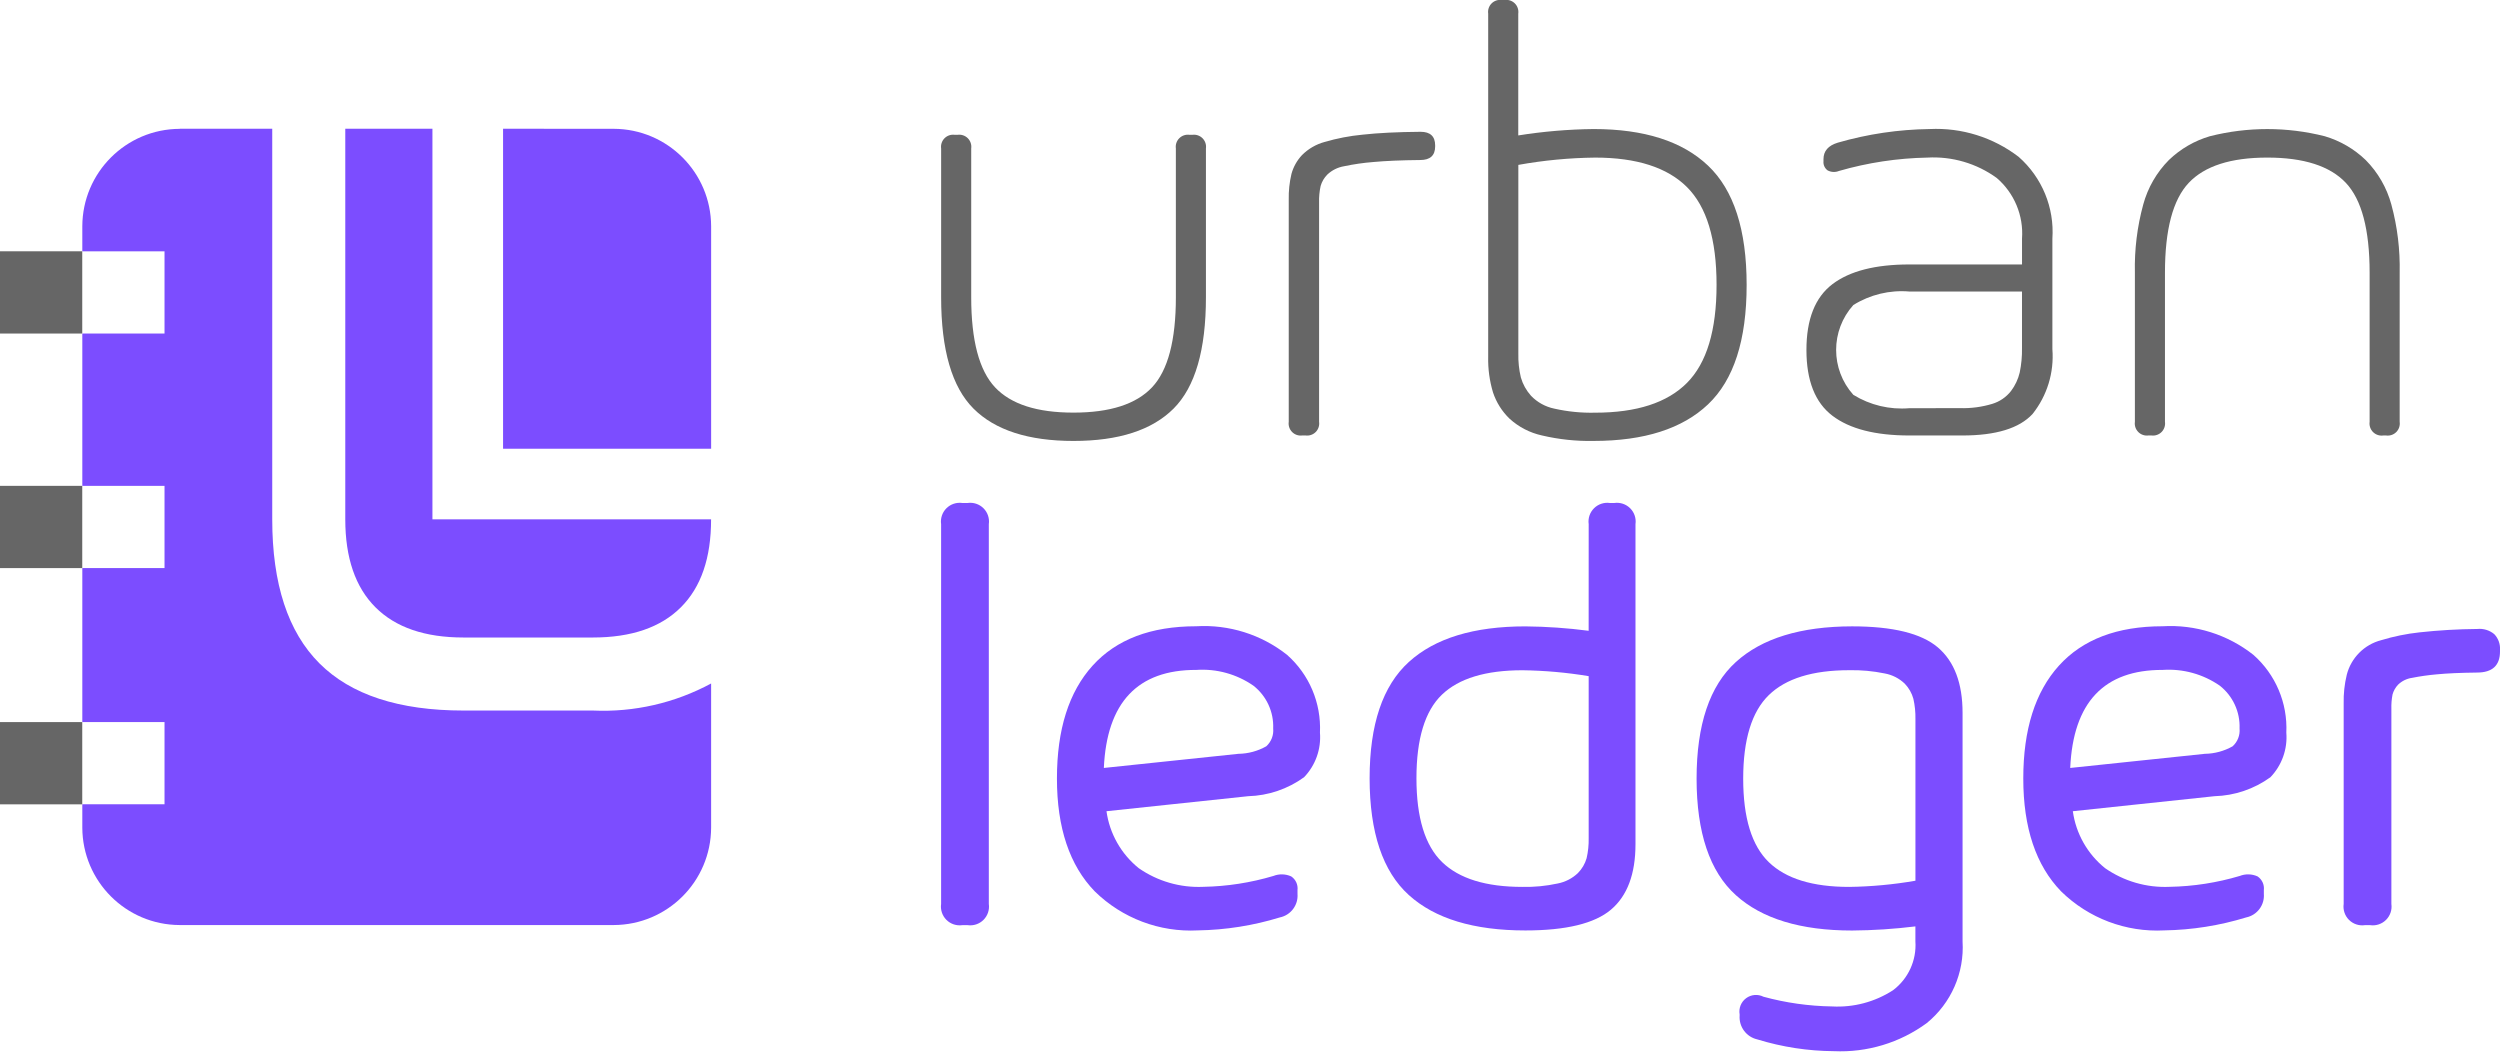
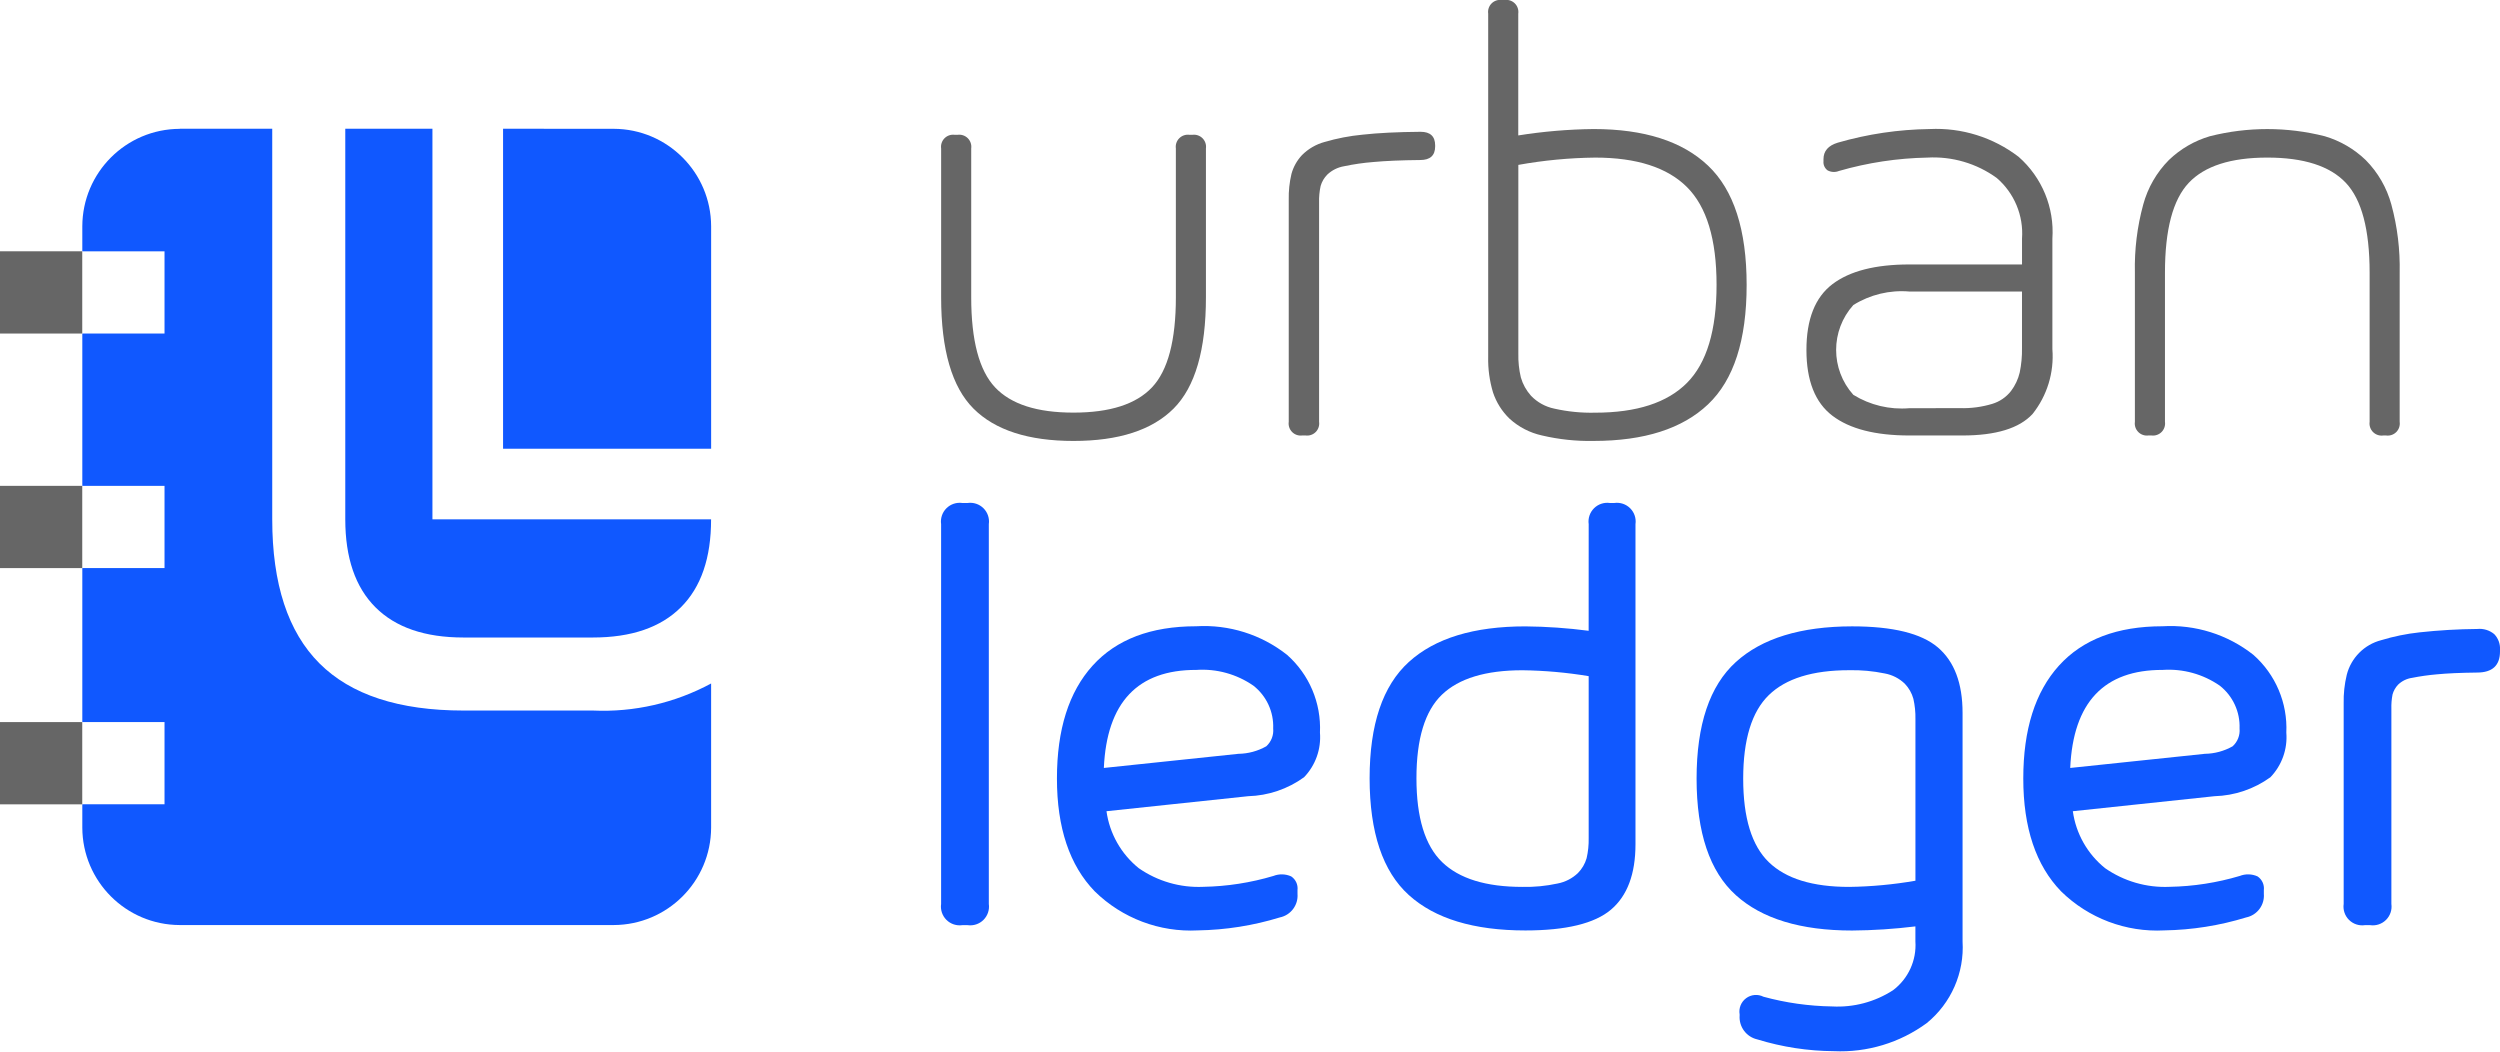
<svg xmlns="http://www.w3.org/2000/svg" width="197.66" height="83.109" viewBox="0 0 197.66 83.109">
  <g data-name="Group 3" id="Group_3" transform="translate(-80.265 -110.18)">
-     <path d="M91.318,115.421h7.316V146.3q0,7.659,3.731,11.389t11.391,3.731h10.232a17.947,17.947,0,0,0,9.346-2.14v11.4a7.727,7.727,0,0,1-7.7,7.7H91.318a7.727,7.727,0,0,1-7.7-7.7v-1.847h6.5v-6.5h-6.5V150.156h6.5v-6.5h-6.5V131.612h6.5v-6.5h-6.5v-1.983a7.727,7.727,0,0,1,7.7-7.7Zm13.091,0V146.3q0,4.574,2.387,6.959h0q2.389,2.386,6.957,2.387h10.232q4.565,0,6.959-2.389t2.387-6.957v0H111.3V115.421Zm12.475,0v25.3h16.451V123.126a7.727,7.727,0,0,0-7.7-7.7Z" data-name="Path 1" fill="#7C4DFF" fill-rule="evenodd" id="Path_1" transform="translate(3.155 4.938)" />
+     <path d="M91.318,115.421h7.316V146.3q0,7.659,3.731,11.389t11.391,3.731h10.232a17.947,17.947,0,0,0,9.346-2.14v11.4a7.727,7.727,0,0,1-7.7,7.7H91.318a7.727,7.727,0,0,1-7.7-7.7v-1.847h6.5v-6.5h-6.5V150.156h6.5v-6.5h-6.5V131.612h6.5v-6.5h-6.5v-1.983a7.727,7.727,0,0,1,7.7-7.7Zm13.091,0V146.3q0,4.574,2.387,6.959h0q2.389,2.386,6.957,2.387h10.232q4.565,0,6.959-2.389t2.387-6.957v0H111.3V115.421Zm12.475,0v25.3h16.451V123.126a7.727,7.727,0,0,0-7.7-7.7Z" data-name="Path 1" fill="#1058ff" fill-rule="evenodd" id="Path_1" transform="translate(3.155 4.938)" />
    <rect data-name="Rectangle 1" fill="#666" height="6.503" id="Rectangle_1" transform="translate(80.265 130.048)" width="6.503" />
    <rect data-name="Rectangle 2" fill="#666" height="6.503" id="Rectangle_2" transform="translate(80.265 148.593)" width="6.503" />
    <rect data-name="Rectangle 3" fill="#666" height="6.503" id="Rectangle_3" transform="translate(80.265 167.271)" width="6.503" />
    <g data-name="Group 3" id="Group_3-2" transform="translate(154.673 149.948)">
-       <path d="M118.575,132.331a1.482,1.482,0,0,1,1.676-1.676h.42a1.482,1.482,0,0,1,1.676,1.676v30.027a1.482,1.482,0,0,1-1.676,1.676h-.42a1.482,1.482,0,0,1-1.676-1.676Z" data-name="Path 2" fill="#7C4DFF" id="Path_2" transform="translate(-118.575 -130.655)" />
-       <path d="M144.081,144.079a4.556,4.556,0,0,1-1.257,3.527,7.91,7.91,0,0,1-4.421,1.5l-11.2,1.187a7.023,7.023,0,0,0,2.546,4.5,8.282,8.282,0,0,0,5.11,1.478,20.719,20.719,0,0,0,5.541-.86,1.812,1.812,0,0,1,1.406.035,1.142,1.142,0,0,1,.5,1.082v.3a1.759,1.759,0,0,1-1.4,1.863,23.3,23.3,0,0,1-6.472,1.024,10.835,10.835,0,0,1-8.157-3.084q-2.992-3.085-2.991-8.927,0-5.8,2.816-8.917t8.194-3.117a10.582,10.582,0,0,1,7.181,2.257A7.725,7.725,0,0,1,144.081,144.079Zm-17.086,2.793,10.64-1.117a4.6,4.6,0,0,0,2.2-.594,1.686,1.686,0,0,0,.548-1.408,4.091,4.091,0,0,0-1.562-3.385,7.084,7.084,0,0,0-4.514-1.247Q127.346,139.1,126.995,146.872Z" data-name="Path 3" fill="#7C4DFF" id="Path_3" transform="translate(-114.128 -125.923)" />
-       <path d="M153.337,132.331a1.482,1.482,0,0,1,1.676-1.676h.35a1.481,1.481,0,0,1,1.674,1.676v25.3q0,3.54-1.942,5.18t-6.761,1.641q-6.124,0-9.218-2.8t-3.1-9.23q0-6.377,3.1-9.195t9.218-2.816a41.479,41.479,0,0,1,5,.348ZM148.1,161.009a11.864,11.864,0,0,0,2.779-.268,3.208,3.208,0,0,0,1.606-.825,2.764,2.764,0,0,0,.688-1.175,6.417,6.417,0,0,0,.163-1.595v-12.8a34.733,34.733,0,0,0-5.236-.466q-4.356,0-6.369,1.933t-2.012,6.611q0,4.656,2.026,6.621T148.1,161.009Z" data-name="Path 4" fill="#7C4DFF" id="Path_4" transform="translate(-102.137 -130.655)" />
-       <path d="M161.623,135.677q4.819,0,6.775,1.663t1.956,5.18v18.063a7.729,7.729,0,0,1-2.828,6.46,11.53,11.53,0,0,1-7.346,2.222,21.075,21.075,0,0,1-6.052-.93,1.8,1.8,0,0,1-1.4-1.886v-.093a1.313,1.313,0,0,1,1.886-1.395,21.829,21.829,0,0,0,5.423.767,8.063,8.063,0,0,0,4.817-1.28,4.457,4.457,0,0,0,1.771-3.865V159.4a43.605,43.605,0,0,1-5.005.326q-6.1,0-9.195-2.8t-3.1-9.206q0-6.4,3.1-9.218T161.623,135.677Zm-.233,20.6a33.345,33.345,0,0,0,5.238-.488v-12.78a6.648,6.648,0,0,0-.163-1.606,2.8,2.8,0,0,0-.676-1.189,3.077,3.077,0,0,0-1.593-.814,12.564,12.564,0,0,0-2.807-.256q-4.329,0-6.353,1.967t-2.026,6.611q0,4.641,2.026,6.6T161.39,156.277Z" data-name="Path 5" fill="#7C4DFF" id="Path_5" transform="translate(-89.594 -125.923)" />
-       <path d="M183.419,144.079a4.563,4.563,0,0,1-1.257,3.527,7.911,7.911,0,0,1-4.423,1.5l-11.2,1.187a7.015,7.015,0,0,0,2.546,4.5,8.282,8.282,0,0,0,5.11,1.478,20.719,20.719,0,0,0,5.541-.86,1.812,1.812,0,0,1,1.406.035,1.142,1.142,0,0,1,.5,1.082v.3a1.759,1.759,0,0,1-1.4,1.863,23.3,23.3,0,0,1-6.472,1.024,10.835,10.835,0,0,1-8.157-3.084q-2.992-3.085-2.991-8.927,0-5.8,2.816-8.917t8.194-3.117a10.582,10.582,0,0,1,7.18,2.257A7.724,7.724,0,0,1,183.419,144.079Zm-17.086,2.793,10.64-1.117a4.6,4.6,0,0,0,2.2-.594,1.686,1.686,0,0,0,.548-1.408,4.1,4.1,0,0,0-1.562-3.385,7.084,7.084,0,0,0-4.514-1.247Q166.681,139.1,166.333,146.872Z" data-name="Path 6" fill="#7C4DFF" id="Path_6" transform="translate(-77.061 -125.923)" />
-       <path d="M186.237,135.784a1.811,1.811,0,0,1,1.338.408,1.645,1.645,0,0,1,.455,1.247v.117q0,1.675-1.816,1.674-1.955.023-3.166.14a18.151,18.151,0,0,0-1.977.28,1.986,1.986,0,0,0-1.107.546,1.84,1.84,0,0,0-.431.769,5.152,5.152,0,0,0-.091,1.128v15.433a1.483,1.483,0,0,1-1.678,1.676h-.418a1.481,1.481,0,0,1-1.676-1.676V141.675a8.806,8.806,0,0,1,.245-2.27,3.794,3.794,0,0,1,2.723-2.735,16.487,16.487,0,0,1,3.026-.618A45.532,45.532,0,0,1,186.237,135.784Z" data-name="Path 7" fill="#7C4DFF" id="Path_7" transform="translate(-64.778 -125.823)" />
+       <path d="M118.575,132.331a1.482,1.482,0,0,1,1.676-1.676h.42a1.482,1.482,0,0,1,1.676,1.676v30.027a1.482,1.482,0,0,1-1.676,1.676h-.42a1.482,1.482,0,0,1-1.676-1.676Z" data-name="Path 2" fill="#1058ff" id="Path_2" transform="translate(-118.575 -130.655)" />
+       <path d="M144.081,144.079a4.556,4.556,0,0,1-1.257,3.527,7.91,7.91,0,0,1-4.421,1.5l-11.2,1.187a7.023,7.023,0,0,0,2.546,4.5,8.282,8.282,0,0,0,5.11,1.478,20.719,20.719,0,0,0,5.541-.86,1.812,1.812,0,0,1,1.406.035,1.142,1.142,0,0,1,.5,1.082v.3a1.759,1.759,0,0,1-1.4,1.863,23.3,23.3,0,0,1-6.472,1.024,10.835,10.835,0,0,1-8.157-3.084q-2.992-3.085-2.991-8.927,0-5.8,2.816-8.917t8.194-3.117a10.582,10.582,0,0,1,7.181,2.257A7.725,7.725,0,0,1,144.081,144.079Zm-17.086,2.793,10.64-1.117a4.6,4.6,0,0,0,2.2-.594,1.686,1.686,0,0,0,.548-1.408,4.091,4.091,0,0,0-1.562-3.385,7.084,7.084,0,0,0-4.514-1.247Q127.346,139.1,126.995,146.872Z" data-name="Path 3" fill="#1058ff" id="Path_3" transform="translate(-114.128 -125.923)" />
+       <path d="M153.337,132.331a1.482,1.482,0,0,1,1.676-1.676h.35a1.481,1.481,0,0,1,1.674,1.676v25.3q0,3.54-1.942,5.18t-6.761,1.641q-6.124,0-9.218-2.8t-3.1-9.23q0-6.377,3.1-9.195t9.218-2.816a41.479,41.479,0,0,1,5,.348ZM148.1,161.009a11.864,11.864,0,0,0,2.779-.268,3.208,3.208,0,0,0,1.606-.825,2.764,2.764,0,0,0,.688-1.175,6.417,6.417,0,0,0,.163-1.595v-12.8a34.733,34.733,0,0,0-5.236-.466q-4.356,0-6.369,1.933t-2.012,6.611q0,4.656,2.026,6.621T148.1,161.009Z" data-name="Path 4" fill="#1058ff" id="Path_4" transform="translate(-102.137 -130.655)" />
+       <path d="M161.623,135.677q4.819,0,6.775,1.663t1.956,5.18v18.063a7.729,7.729,0,0,1-2.828,6.46,11.53,11.53,0,0,1-7.346,2.222,21.075,21.075,0,0,1-6.052-.93,1.8,1.8,0,0,1-1.4-1.886v-.093a1.313,1.313,0,0,1,1.886-1.395,21.829,21.829,0,0,0,5.423.767,8.063,8.063,0,0,0,4.817-1.28,4.457,4.457,0,0,0,1.771-3.865V159.4a43.605,43.605,0,0,1-5.005.326q-6.1,0-9.195-2.8t-3.1-9.206q0-6.4,3.1-9.218T161.623,135.677Zm-.233,20.6a33.345,33.345,0,0,0,5.238-.488v-12.78a6.648,6.648,0,0,0-.163-1.606,2.8,2.8,0,0,0-.676-1.189,3.077,3.077,0,0,0-1.593-.814,12.564,12.564,0,0,0-2.807-.256q-4.329,0-6.353,1.967t-2.026,6.611q0,4.641,2.026,6.6T161.39,156.277Z" data-name="Path 5" fill="#1058ff" id="Path_5" transform="translate(-89.594 -125.923)" />
+       <path d="M183.419,144.079a4.563,4.563,0,0,1-1.257,3.527,7.911,7.911,0,0,1-4.423,1.5l-11.2,1.187a7.015,7.015,0,0,0,2.546,4.5,8.282,8.282,0,0,0,5.11,1.478,20.719,20.719,0,0,0,5.541-.86,1.812,1.812,0,0,1,1.406.035,1.142,1.142,0,0,1,.5,1.082v.3a1.759,1.759,0,0,1-1.4,1.863,23.3,23.3,0,0,1-6.472,1.024,10.835,10.835,0,0,1-8.157-3.084q-2.992-3.085-2.991-8.927,0-5.8,2.816-8.917t8.194-3.117a10.582,10.582,0,0,1,7.18,2.257A7.724,7.724,0,0,1,183.419,144.079Zm-17.086,2.793,10.64-1.117a4.6,4.6,0,0,0,2.2-.594,1.686,1.686,0,0,0,.548-1.408,4.1,4.1,0,0,0-1.562-3.385,7.084,7.084,0,0,0-4.514-1.247Q166.681,139.1,166.333,146.872Z" data-name="Path 6" fill="#1058ff" id="Path_6" transform="translate(-77.061 -125.923)" />
+       <path d="M186.237,135.784a1.811,1.811,0,0,1,1.338.408,1.645,1.645,0,0,1,.455,1.247v.117q0,1.675-1.816,1.674-1.955.023-3.166.14a18.151,18.151,0,0,0-1.977.28,1.986,1.986,0,0,0-1.107.546,1.84,1.84,0,0,0-.431.769,5.152,5.152,0,0,0-.091,1.128v15.433a1.483,1.483,0,0,1-1.678,1.676h-.418a1.481,1.481,0,0,1-1.676-1.676V141.675a8.806,8.806,0,0,1,.245-2.27,3.794,3.794,0,0,1,2.723-2.735,16.487,16.487,0,0,1,3.026-.618A45.532,45.532,0,0,1,186.237,135.784Z" data-name="Path 7" fill="#1058ff" id="Path_7" transform="translate(-64.778 -125.823)" />
    </g>
    <g data-name="Group 4" id="Group_4" transform="translate(154.675 110.18)">
      <path d="M137.134,116.748a.956.956,0,0,1,1.082-1.08h.216a.956.956,0,0,1,1.08,1.08v11.766q0,6.243-2.558,8.8t-7.911,2.558q-5.352,0-7.909-2.558t-2.558-8.8V116.748a.955.955,0,0,1,1.08-1.08h.216a.955.955,0,0,1,1.082,1.08v11.766q0,5.113,1.884,7.118t6.206,2q4.323,0,6.207-2t1.884-7.118Z" data-name="Path 8" fill="#666" id="Path_8" transform="translate(-118.576 -105.009)" />
      <path d="M143.146,115.545q1.154,0,1.154,1.08v.072q0,1.081-1.179,1.08-2.255.023-3.7.157a18.147,18.147,0,0,0-2.329.336,2.545,2.545,0,0,0-1.309.649,2.1,2.1,0,0,0-.538.911,5.439,5.439,0,0,0-.122,1.309v17.335a.953.953,0,0,1-1.078,1.08h-.243a.953.953,0,0,1-1.078-1.08v-17.55a8.122,8.122,0,0,1,.216-2.053,3.529,3.529,0,0,1,.827-1.478,4.013,4.013,0,0,1,1.789-1.043,16.087,16.087,0,0,1,3-.577Q140.387,115.568,143.146,115.545Z" data-name="Path 9" fill="#666" id="Path_9" transform="translate(-105.241 -105.125)" />
      <path d="M149.177,120.383q6,0,9.051,2.894t3.049,9.435q0,6.543-3.049,9.436t-9.051,2.894a16.465,16.465,0,0,1-4.083-.433,5.58,5.58,0,0,1-2.568-1.332,5.132,5.132,0,0,1-1.3-2.065,9.07,9.07,0,0,1-.383-2.822V111.26a.954.954,0,0,1,1.08-1.08h.216a.955.955,0,0,1,1.082,1.08v9.628A40.666,40.666,0,0,1,149.177,120.383Zm.12,22.425q4.921,0,7.262-2.354t2.34-7.753q0-5.4-2.34-7.73T149.3,122.64a36.529,36.529,0,0,0-6.073.577v14.911a7.429,7.429,0,0,0,.2,1.9,3.717,3.717,0,0,0,.8,1.441,3.541,3.541,0,0,0,1.849,1.02A13.183,13.183,0,0,0,149.3,142.808Z" data-name="Path 10" fill="#666" id="Path_10" transform="translate(-97.591 -110.18)" />
      <path d="M163.547,115.433a10.7,10.7,0,0,1,7.035,2.2,7.9,7.9,0,0,1,2.665,6.47v8.738a7.31,7.31,0,0,1-1.573,5.126q-1.573,1.693-5.533,1.694h-4.2q-4.035,0-6.087-1.562t-2.053-5.2q0-3.639,2.053-5.2t6.087-1.56h8.905V124.1a5.782,5.782,0,0,0-2-4.8,8.529,8.529,0,0,0-5.485-1.61,27.017,27.017,0,0,0-6.988,1.057,1.056,1.056,0,0,1-.9-.047.8.8,0,0,1-.324-.721v-.169q0-.958,1.13-1.3A27.415,27.415,0,0,1,163.547,115.433Zm2.4,22.066a8,8,0,0,0,2.546-.338,2.969,2.969,0,0,0,1.486-1.02,3.928,3.928,0,0,0,.686-1.464,8.758,8.758,0,0,0,.179-1.933v-4.465h-8.905a7.214,7.214,0,0,0-4.43,1.068,5.314,5.314,0,0,0,0,7.1,7.275,7.275,0,0,0,4.43,1.057Z" data-name="Path 11" fill="#666" id="Path_11" transform="translate(-85.387 -105.23)" />
      <path d="M173.1,116a18.5,18.5,0,0,1,9.076,0,7.886,7.886,0,0,1,3.242,1.884,7.981,7.981,0,0,1,2.028,3.517,19.015,19.015,0,0,1,.658,5.392v11.788a.954.954,0,0,1-1.078,1.08h-.218a.955.955,0,0,1-1.08-1.08V126.791q0-5.116-1.884-7.109t-6.207-1.993q-4.321,0-6.206,1.993t-1.884,7.109v11.788a.956.956,0,0,1-1.082,1.08h-.216a.955.955,0,0,1-1.08-1.08V126.791a18.87,18.87,0,0,1,.66-5.392,7.963,7.963,0,0,1,2.028-3.517A7.874,7.874,0,0,1,173.1,116Z" data-name="Path 12" fill="#666" id="Path_12" transform="translate(-72.786 -105.23)" />
    </g>
  </g>
</svg>
